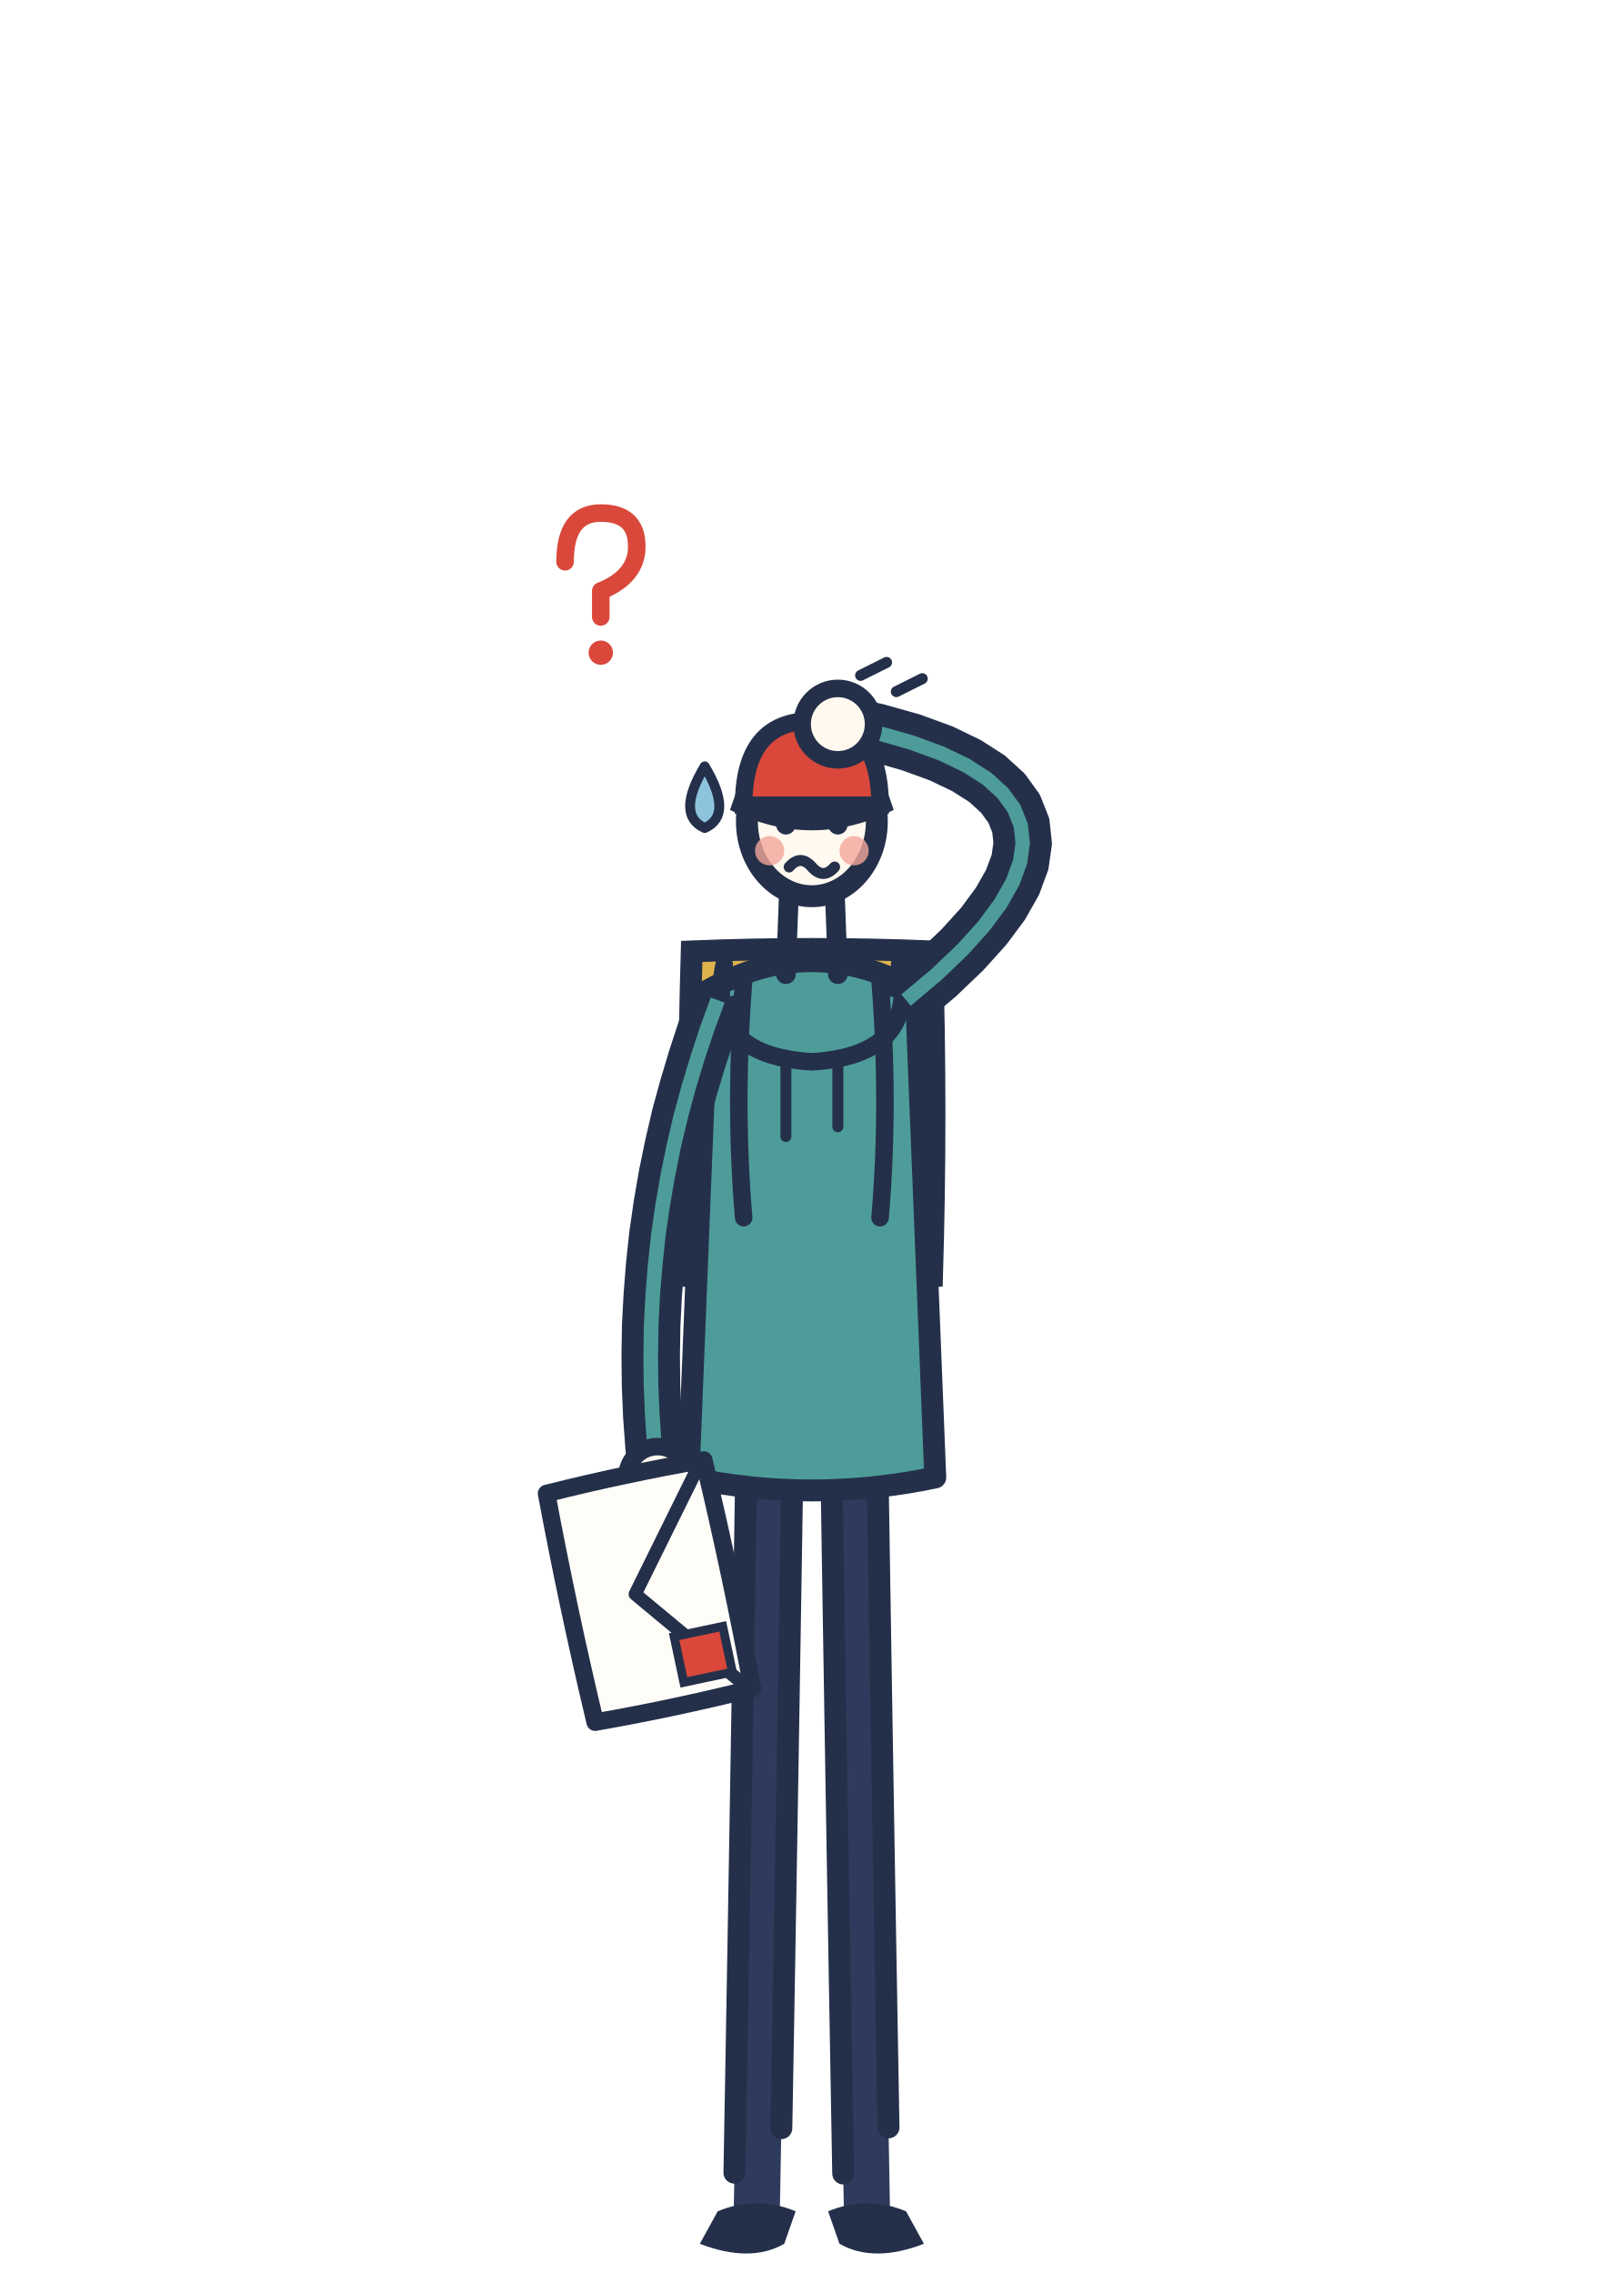
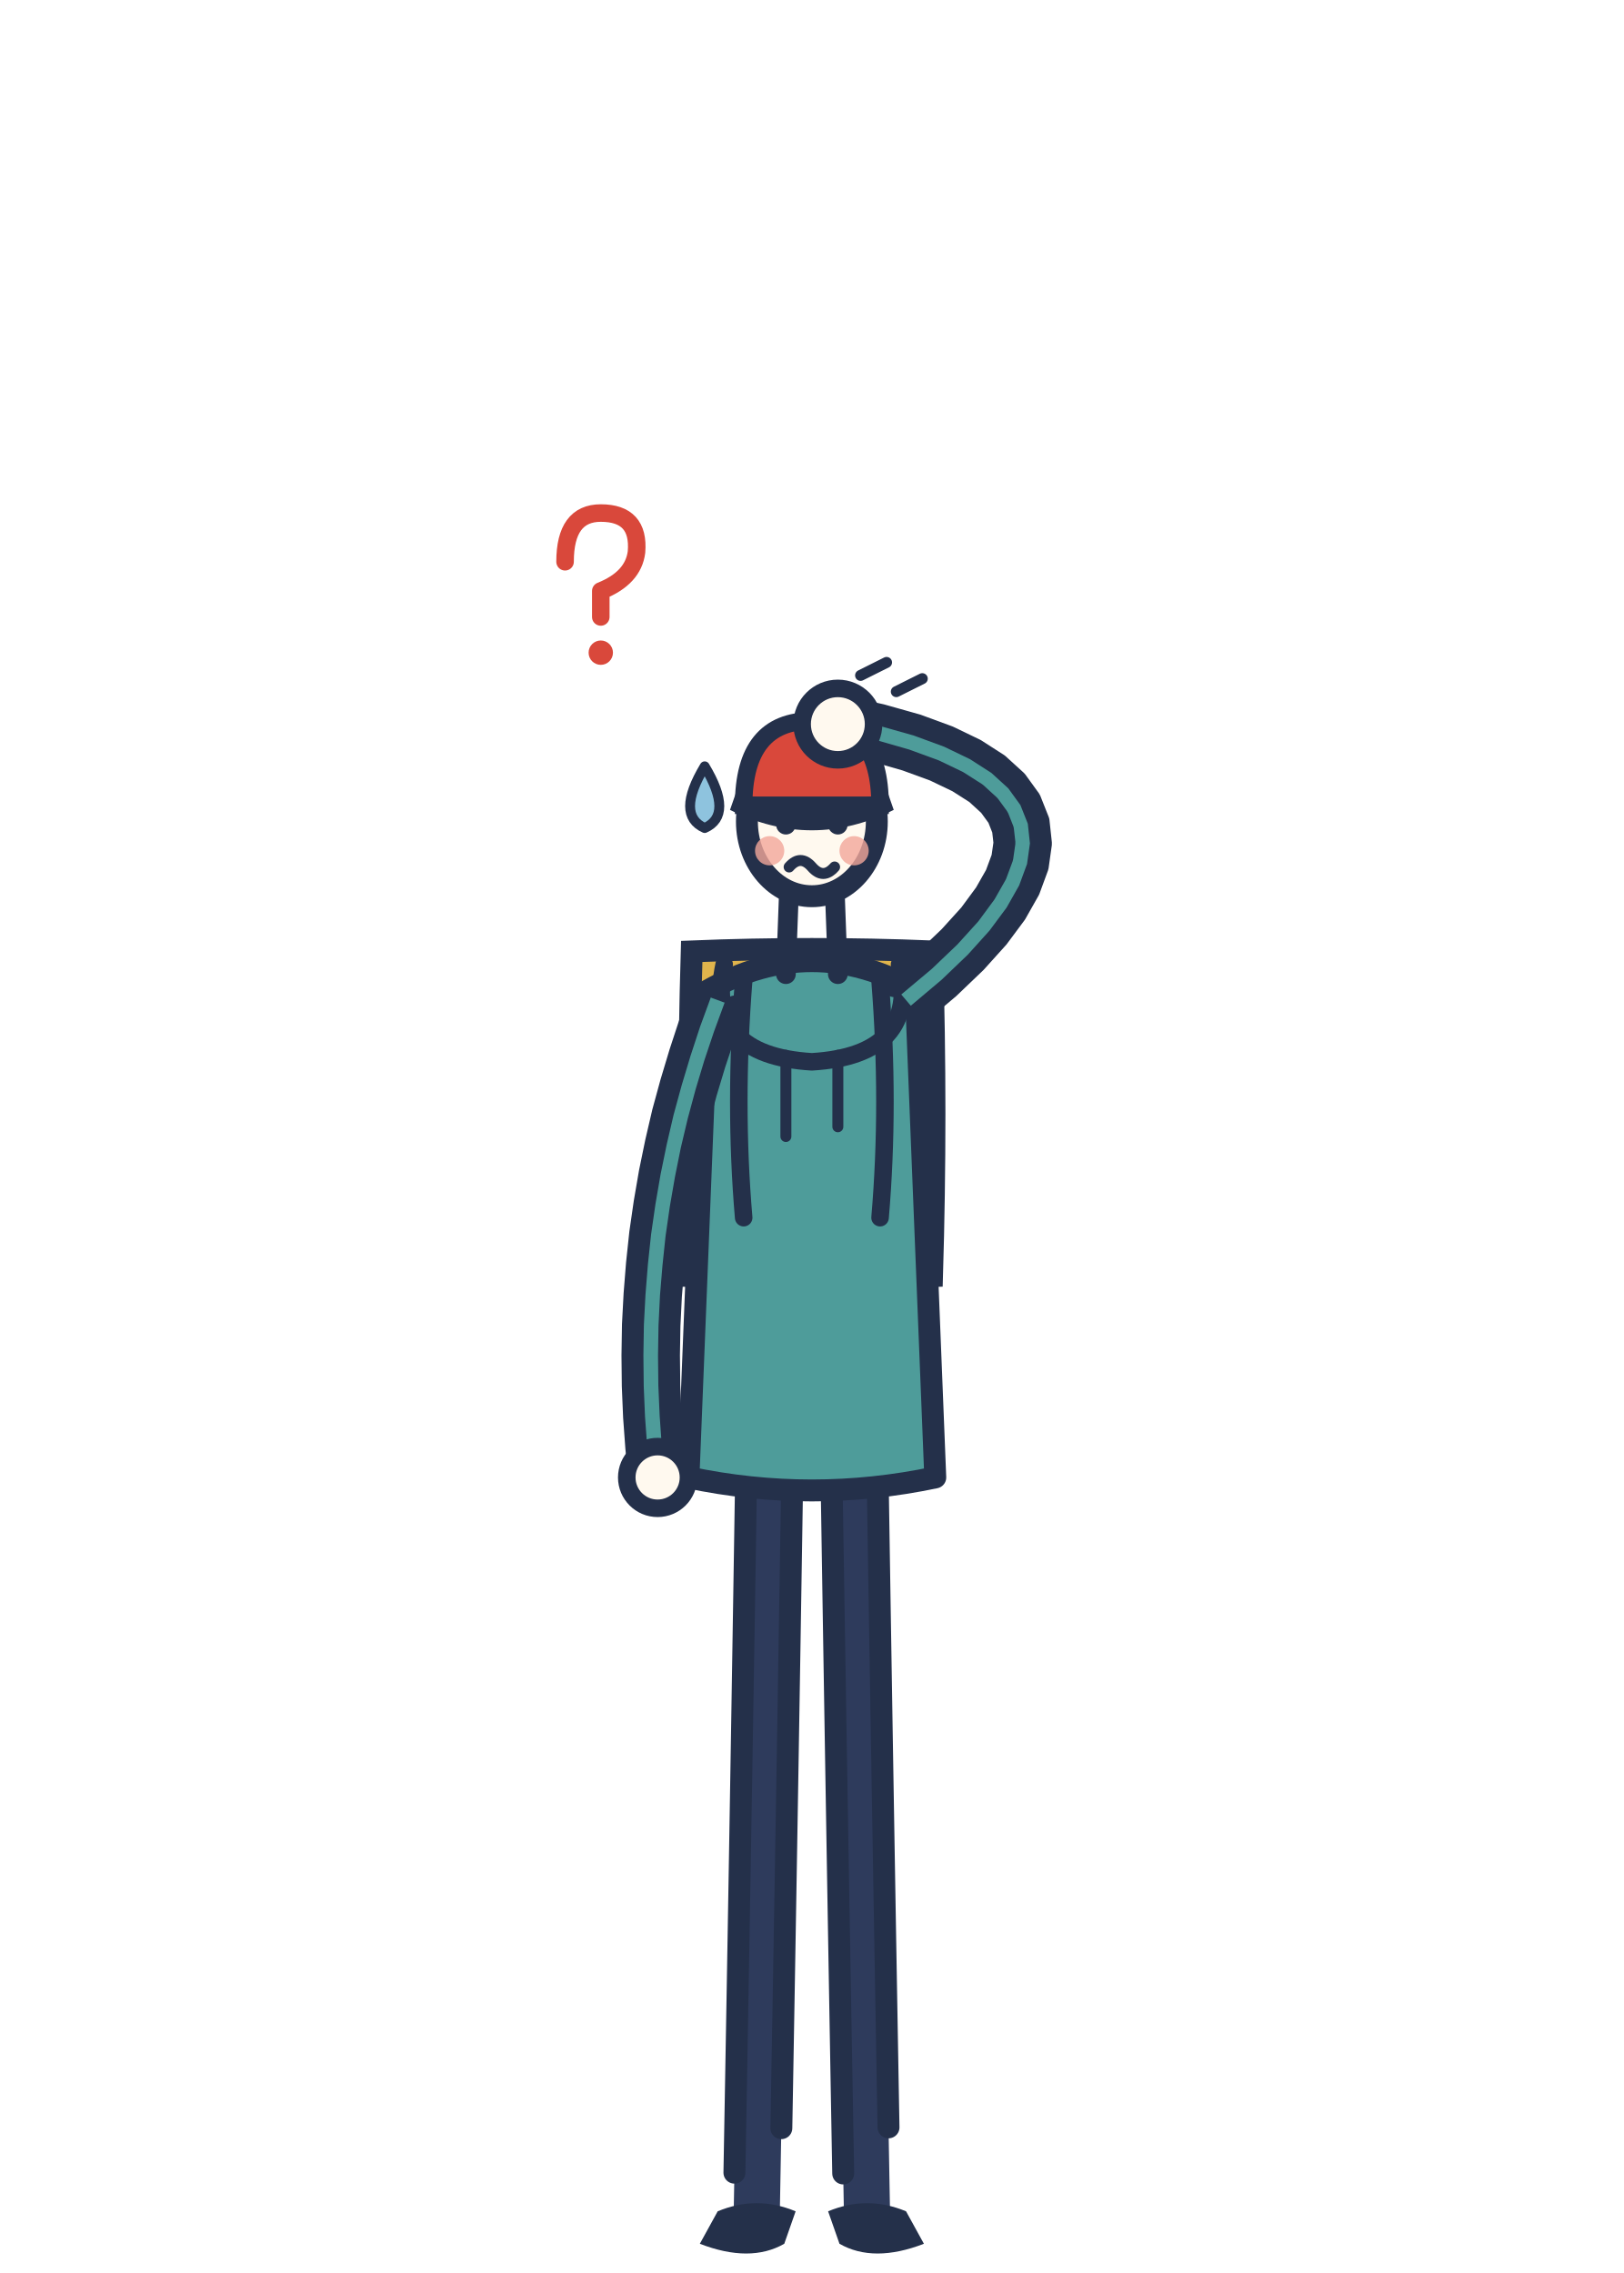
<svg xmlns="http://www.w3.org/2000/svg" width="80" height="112" viewBox="0 0 80 112">
  <g>
    <g transform="translate(40 112) scale(0.80 0.80) translate(-40 -121)">
      <path d="M32.60 39.60 Q40.00 39.30 47.40 39.60 Q47.70 49.60 47.40 59.60 Q40.00 59.90 32.60 59.60 Q32.30 49.60 32.60 39.60Z" fill="#E0B44C" stroke="#24304A" stroke-width="1.35" />
      <g>
        <path fill="#2E3B5C" d="M35.98 69.98L35.93 73.17L35.88 76.33L35.83 79.47L35.78 82.57L35.73 85.65L35.68 88.70L35.63 91.72L35.58 94.71L35.53 97.67L35.48 100.60L35.43 103.50L35.38 106.37L35.33 109.22L35.28 112.03L35.23 114.82L35.18 117.57L38.02 117.63L38.07 114.87L38.12 112.08L38.17 109.27L38.22 106.42L38.27 103.55L38.32 100.65L38.37 97.71L38.42 94.75L38.47 91.76L38.52 88.75L38.57 85.70L38.62 82.62L38.67 79.51L38.72 76.38L38.77 73.22L38.82 70.02Z" />
        <path fill="none" stroke="#24304A" stroke-width="1.35" stroke-linecap="round" stroke-linejoin="round" d="M35.98 69.98L35.93 73.17L35.88 76.33L35.83 79.47L35.78 82.57L35.73 85.65L35.68 88.70L35.63 91.72L35.58 94.71L35.53 97.67L35.48 100.60L35.43 103.50L35.38 106.37L35.33 109.22L35.28 112.03L35.23 114.82" />
        <path fill="none" stroke="#24304A" stroke-width="1.35" stroke-linecap="round" stroke-linejoin="round" d="M38.82 70.02L38.77 73.22L38.72 76.38L38.67 79.51L38.62 82.62L38.57 85.70L38.52 88.75L38.47 91.76L38.42 94.75L38.37 97.71L38.32 100.65L38.27 103.55L38.22 106.42L38.17 109.27L38.12 112.08" />
      </g>
      <path d="M34.20 117.20 Q36.60 116.20 39.00 117.20 L38.30 119.20 Q36.20 120.40 33.10 119.20Z" fill="#24304A" />
      <g>
        <path fill="#2E3B5C" d="M41.18 70.02L41.23 73.22L41.28 76.38L41.33 79.51L41.38 82.62L41.43 85.70L41.48 88.75L41.53 91.76L41.58 94.75L41.63 97.71L41.68 100.65L41.73 103.55L41.78 106.42L41.83 109.27L41.88 112.08L41.93 114.87L41.98 117.63L44.82 117.57L44.77 114.82L44.72 112.03L44.67 109.22L44.62 106.37L44.57 103.50L44.52 100.60L44.47 97.67L44.42 94.71L44.37 91.72L44.32 88.70L44.27 85.65L44.22 82.57L44.17 79.47L44.12 76.33L44.07 73.17L44.02 69.98Z" />
        <path fill="none" stroke="#24304A" stroke-width="1.35" stroke-linecap="round" stroke-linejoin="round" d="M41.18 70.02L41.23 73.22L41.28 76.38L41.33 79.51L41.38 82.62L41.43 85.70L41.48 88.75L41.53 91.76L41.58 94.75L41.63 97.71L41.68 100.65L41.73 103.55L41.78 106.42L41.83 109.27L41.88 112.08L41.93 114.87" />
        <path fill="none" stroke="#24304A" stroke-width="1.35" stroke-linecap="round" stroke-linejoin="round" d="M44.02 69.98L44.07 73.17L44.12 76.33L44.17 79.47L44.22 82.57L44.27 85.65L44.32 88.70L44.37 91.72L44.42 94.71L44.47 97.67L44.52 100.60L44.57 103.50L44.62 106.37L44.67 109.22L44.72 112.03" />
      </g>
      <path d="M41.00 117.20 Q43.40 116.20 45.80 117.20 L46.90 119.20 Q43.80 120.40 41.70 119.20Z" fill="#24304A" />
      <path d="M33.60 42.00 Q40.00 38.40 46.40 42.00 L47.60 72.00 Q40.00 73.60 32.40 72.00Z" fill="#4E9C9A" stroke="#24304A" stroke-width="1.35" stroke-linejoin="round" />
      <path d="M34.60 40.40 Q33.40 46.00 40.00 46.40 Q46.60 46.00 45.40 40.40" fill="none" stroke="#24304A" stroke-width="1.08" stroke-linecap="round" stroke-linejoin="round" />
      <path d="M38.40 46.00 l0 5 M41.60 46.00 l0 4.4" fill="none" stroke="#24304A" stroke-width="0.675" stroke-linecap="round" stroke-linejoin="round" />
      <path d="M35.80 41.40 Q35.20 49.00 35.80 56.00" fill="none" stroke="#24304A" stroke-width="1.08" stroke-linecap="round" stroke-linejoin="round" />
      <path d="M44.20 41.40 Q44.80 49.00 44.20 56.00" fill="none" stroke="#24304A" stroke-width="1.08" stroke-linecap="round" stroke-linejoin="round" />
      <path d="M38.60 35.60 L38.40 41.00 M41.40 35.60 L41.60 41.00" fill="none" stroke="#24304A" stroke-width="1.215" stroke-linecap="round" stroke-linejoin="round" />
      <ellipse cx="40.00" cy="31.60" rx="4" ry="4.6" fill="#FFF9EF" stroke="#24304A" stroke-width="1.35" />
      <circle cx="38.40" cy="31.80" r="0.6" fill="#24304A" />
      <circle cx="41.60" cy="31.80" r="0.6" fill="#24304A" />
      <path d="M38.60 34.40 q0.7 -0.8 1.4 0 q0.7 0.8 1.4 0" fill="none" stroke="#24304A" stroke-width="0.675" stroke-linecap="round" stroke-linejoin="round" />
      <circle cx="37.40" cy="33.40" r="0.9" fill="#F2A69A" opacity="0.8" />
      <circle cx="42.60" cy="33.40" r="0.9" fill="#F2A69A" opacity="0.8" />
      <path d="M35.80 30.60 Q35.80 25.40 40.00 25.40 Q44.20 25.40 44.20 30.60Z" fill="#D9483B" stroke="#24304A" stroke-width="1.08" />
      <path d="M35.20 30.40 Q40.00 32.80 44.80 30.40 Q40.00 31.40 35.20 30.40Z" fill="#D9483B" stroke="#24304A" stroke-width="1.08" />
      <g>
        <path fill="#4E9C9A" d="M33.14 42.21L32.48 44.01L31.88 45.84L31.33 47.67L30.83 49.50L30.40 51.35L30.02 53.20L29.70 55.06L29.43 56.93L29.23 58.81L29.08 60.69L28.98 62.58L28.95 64.48L28.97 66.38L29.05 68.29L29.19 70.21L29.38 72.11L31.62 71.89L31.43 70.01L31.30 68.16L31.22 66.32L31.20 64.48L31.23 62.66L31.32 60.83L31.47 59.02L31.66 57.21L31.92 55.41L32.23 53.62L32.59 51.83L33.01 50.06L33.49 48.28L34.02 46.52L34.61 44.76L35.26 42.99Z" />
        <path fill="none" stroke="#24304A" stroke-width="1.35" stroke-linecap="round" stroke-linejoin="round" d="M33.14 42.21L32.48 44.01L31.88 45.84L31.33 47.67L30.83 49.50L30.40 51.35L30.02 53.20L29.70 55.06L29.43 56.93L29.23 58.81L29.08 60.69L28.98 62.58L28.95 64.48L28.97 66.38L29.05 68.29L29.19 70.21L29.38 72.11" />
        <path fill="none" stroke="#24304A" stroke-width="1.35" stroke-linecap="round" stroke-linejoin="round" d="M35.26 42.99L34.61 44.76L34.02 46.52L33.49 48.28L33.01 50.06L32.59 51.83L32.23 53.62L31.92 55.41L31.66 57.21L31.47 59.02L31.32 60.83L31.23 62.66L31.20 64.48L31.22 66.32L31.30 68.16L31.43 70.01" />
      </g>
      <circle cx="30.50" cy="72.00" r="1.9" fill="#FFF9EF" stroke="#24304A" stroke-width="1.08" />
-       <g transform="translate(30.00 79.00) rotate(78.00) scale(0.90)">
-         <path d="M-8.00 -5.50 Q0.00 -5.70 8.00 -5.50 Q8.20 0.00 8.00 5.50 Q0.00 5.70 -8.00 5.50 Q-8.20 0.00 -8.00 -5.50Z" fill="#FFFDF7" stroke="#24304A" stroke-width="1.2" stroke-linejoin="round" stroke-linecap="round" />
-         <path d="M-7.6 -5 L0 1 L7.6 -5" fill="none" stroke="#24304A" stroke-width="0.9" stroke-linecap="round" stroke-linejoin="round" />
-         <rect x="3.4" y="-4.4" width="3.2" height="3.4" fill="#D9483B" stroke="#24304A" stroke-width="0.6" />
-       </g>
      <g>
        <path fill="#4E9C9A" d="M46.53 43.46L48.44 41.85L50.09 40.27L51.46 38.75L52.56 37.27L53.38 35.82L53.91 34.38L54.11 32.96L53.96 31.57L53.44 30.26L52.60 29.10L51.47 28.07L50.07 27.17L48.41 26.37L46.48 25.66L44.28 25.04L41.84 24.50L41.36 26.70L43.74 27.22L45.79 27.81L47.54 28.45L48.98 29.14L50.11 29.86L50.93 30.61L51.47 31.35L51.77 32.11L51.86 32.91L51.73 33.82L51.34 34.87L50.68 36.03L49.73 37.32L48.48 38.70L46.94 40.17L45.07 41.74Z" />
        <path fill="none" stroke="#24304A" stroke-width="1.35" stroke-linecap="round" stroke-linejoin="round" d="M46.53 43.46L48.44 41.85L50.09 40.27L51.46 38.75L52.56 37.27L53.38 35.82L53.91 34.38L54.11 32.96L53.96 31.57L53.44 30.26L52.60 29.10L51.47 28.07L50.07 27.17L48.41 26.37L46.48 25.66L44.28 25.04L41.84 24.50" />
        <path fill="none" stroke="#24304A" stroke-width="1.35" stroke-linecap="round" stroke-linejoin="round" d="M45.07 41.74L46.94 40.17L48.48 38.70L49.73 37.32L50.68 36.03L51.34 34.87L51.73 33.82L51.86 32.91L51.77 32.11L51.47 31.35L50.93 30.61L50.11 29.86L48.98 29.14L47.54 28.45L45.79 27.81L43.74 27.22" />
      </g>
      <circle cx="41.60" cy="25.60" r="2.2" fill="#FFF9EF" stroke="#24304A" stroke-width="1.08" />
      <path d="M43.00 22.60 l1.6 -0.8" fill="none" stroke="#24304A" stroke-width="0.675" stroke-linecap="round" stroke-linejoin="round" />
      <path d="M45.20 23.60 l1.6 -0.8" fill="none" stroke="#24304A" stroke-width="0.675" stroke-linecap="round" stroke-linejoin="round" />
      <path d="M24.80 15.60 Q24.80 12.60 27.00 12.60 Q29.40 12.60 29.20 15.00 Q29.00 16.60 27.00 17.40 L27.00 19.00" fill="none" stroke="#D9483B" stroke-width="1.08" stroke-linecap="round" stroke-linejoin="round" />
      <circle cx="27.00" cy="21.20" r="0.75" fill="#D9483B" />
      <path d="M33.40 28.20 Q31.60 31.20 33.40 32.00 Q35.20 31.20 33.40 28.20Z" fill="#8EC3DE" stroke="#24304A" stroke-width="0.608" stroke-linejoin="round" stroke-linecap="round" />
    </g>
  </g>
</svg>
